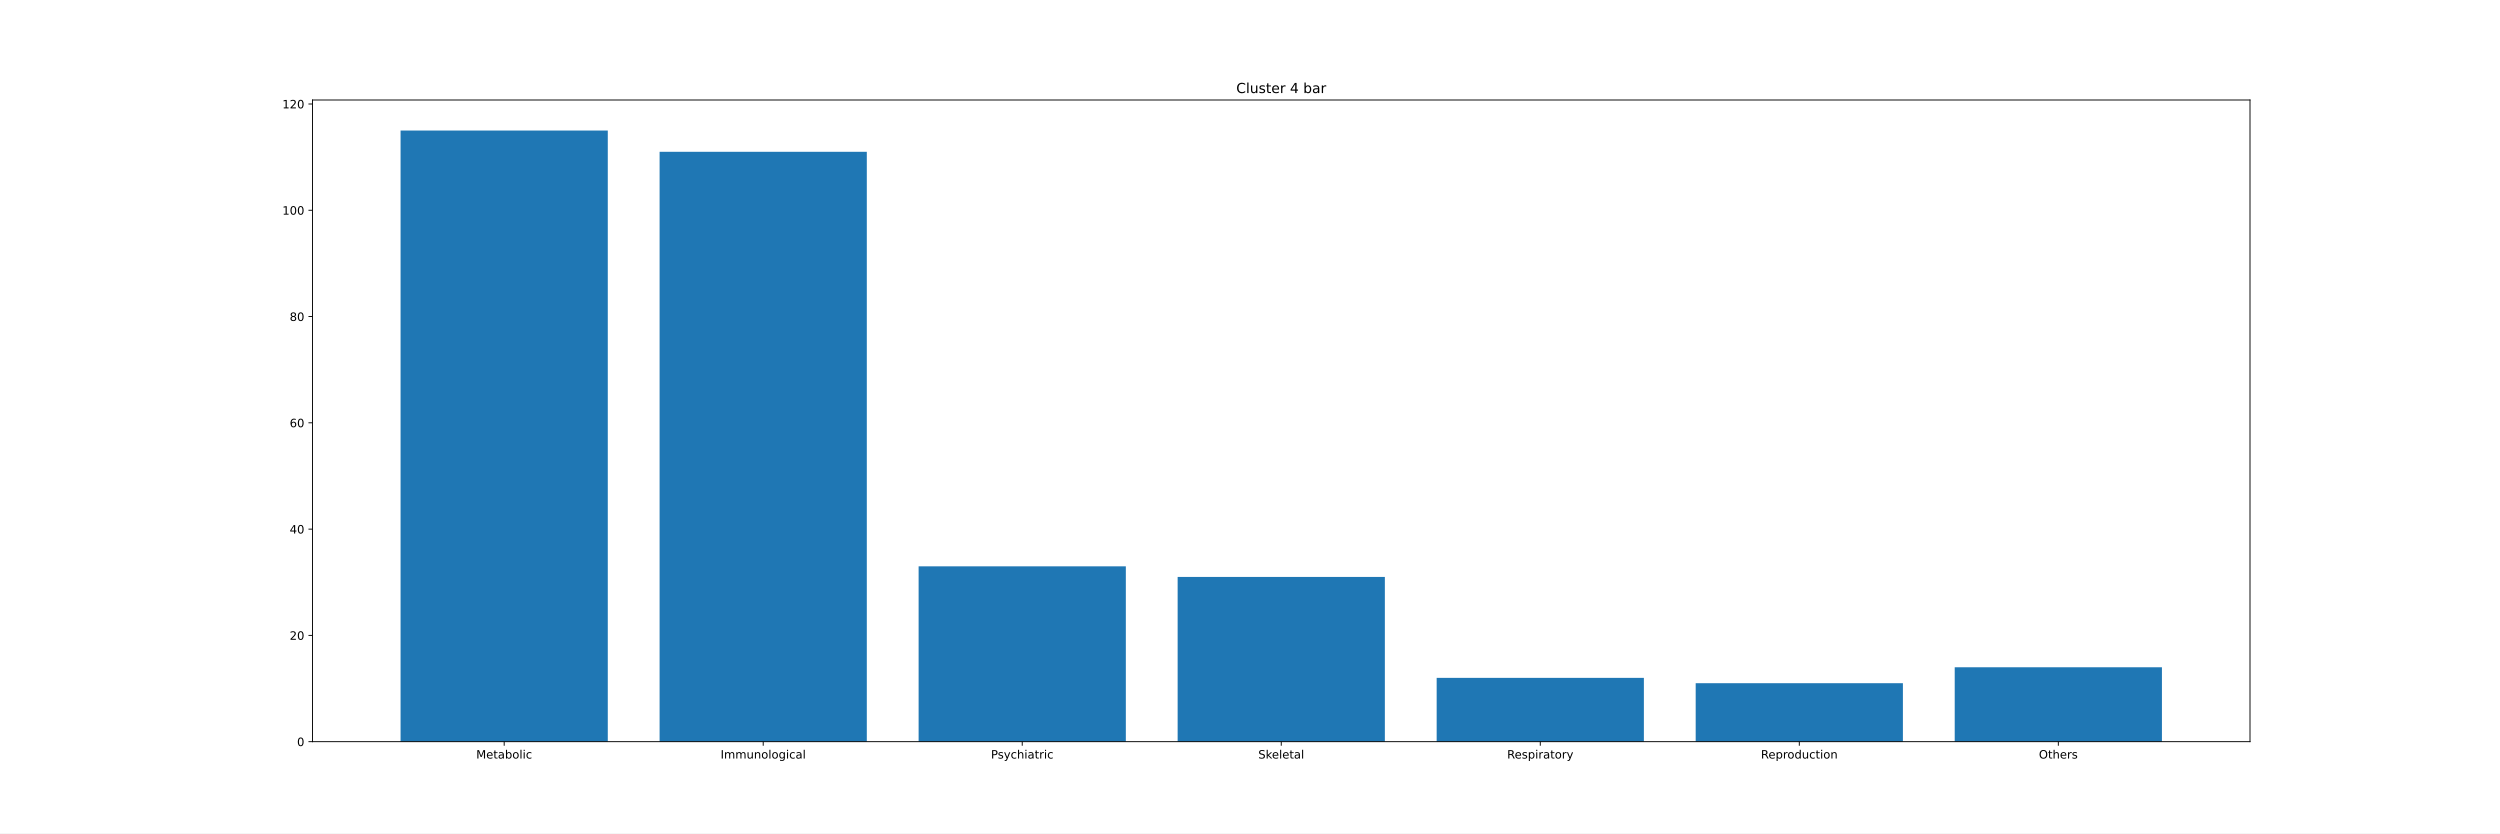
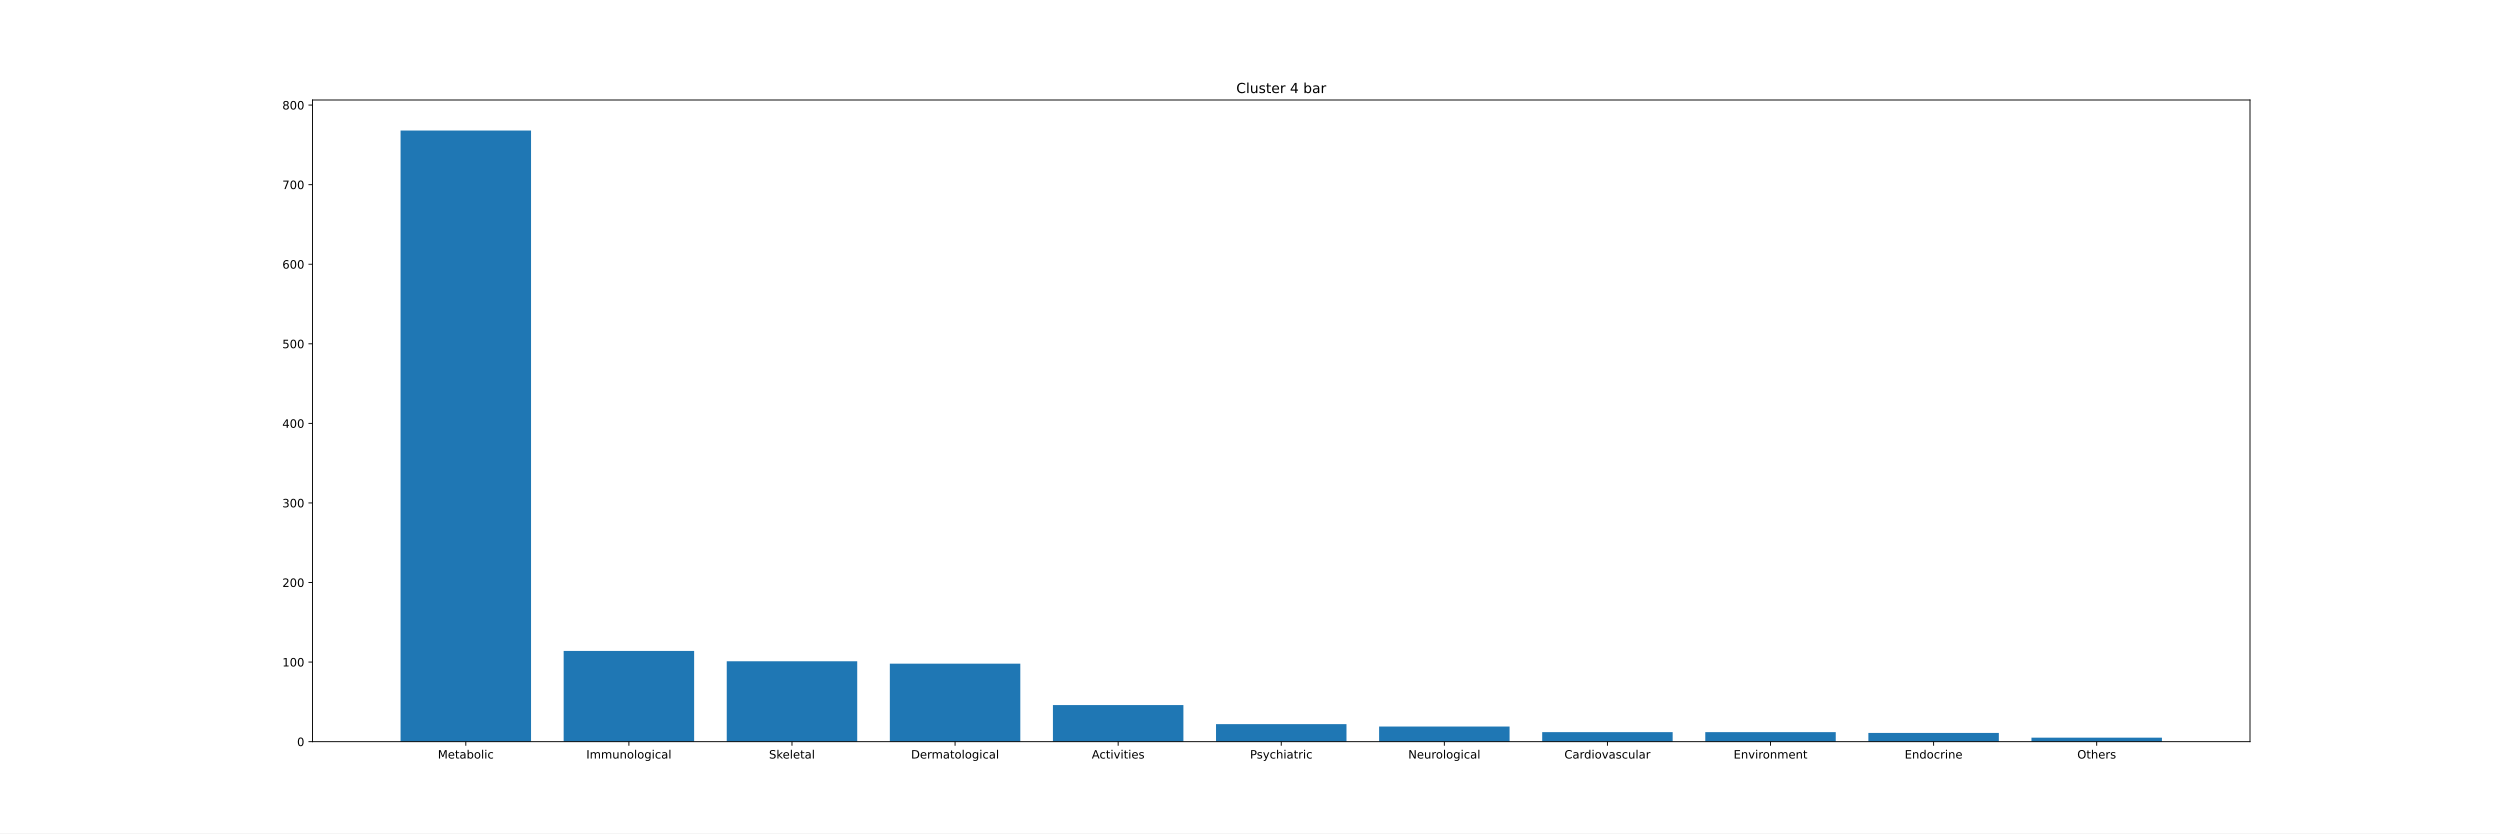
<svg xmlns="http://www.w3.org/2000/svg" xmlns:xlink="http://www.w3.org/1999/xlink" width="2160pt" height="720pt" viewBox="0 0 2160 720" version="1.1">
  <defs>
    <style type="text/css">*{stroke-linejoin: round; stroke-linecap: butt}</style>
  </defs>
  <g id="figure_1">
    <g id="patch_1">
      <path d="M 0 720 L 2160 720  L 2160 0  L 0 0  z " style="fill: #ffffff" />
    </g>
    <g id="axes_1">
      <g id="patch_2">
        <path d="M 270 640.8 L 1944 640.8  L 1944 86.4  L 270 86.4  z " style="fill: #ffffff" />
      </g>
      <g id="patch_3">
-         <path d="M 346.091 640.8 L 525.128 640.8  L 525.128 112.8  L 346.091 112.8  z " clip-path="url(#p37a70cdbb8)" style="fill: #1f77b4" />
+         <path d="M 346.091 640.8 L 458.818 640.8  L 458.818 112.8  L 346.091 112.8  z " clip-path="url(#p6d7687b79d)" style="fill: #1f77b4" />
      </g>
      <g id="patch_4">
-         <path d="M 569.888 640.8 L 748.925 640.8  L 748.925 131.165  L 569.888 131.165  z " clip-path="url(#p37a70cdbb8)" style="fill: #1f77b4" />
+         <path d="M 487 640.8 L 599.727 640.8  L 599.727 562.425  L 487 562.425  z " clip-path="url(#p6d7687b79d)" style="fill: #1f77b4" />
      </g>
      <g id="patch_5">
-         <path d="M 793.684 640.8 L 972.722 640.8  L 972.722 489.287  L 793.684 489.287  z " clip-path="url(#p37a70cdbb8)" style="fill: #1f77b4" />
+         <path d="M 627.909 640.8 L 740.636 640.8  L 740.636 571.362  L 627.909 571.362  z " clip-path="url(#p6d7687b79d)" style="fill: #1f77b4" />
      </g>
      <g id="patch_6">
-         <path d="M 1017.481 640.8 L 1196.519 640.8  L 1196.519 498.47  L 1017.481 498.47  z " clip-path="url(#p37a70cdbb8)" style="fill: #1f77b4" />
+         <path d="M 768.818 640.8 L 881.545 640.8  L 881.545 573.425  L 768.818 573.425  z " clip-path="url(#p6d7687b79d)" style="fill: #1f77b4" />
      </g>
      <g id="patch_7">
-         <path d="M 1241.278 640.8 L 1420.316 640.8  L 1420.316 585.704  L 1241.278 585.704  z " clip-path="url(#p37a70cdbb8)" style="fill: #1f77b4" />
+         <path d="M 909.727 640.8 L 1022.455 640.8  L 1022.455 609.175  L 909.727 609.175  z " clip-path="url(#p6d7687b79d)" style="fill: #1f77b4" />
      </g>
      <g id="patch_8">
-         <path d="M 1465.075 640.8 L 1644.112 640.8  L 1644.112 590.296  L 1465.075 590.296  z " clip-path="url(#p37a70cdbb8)" style="fill: #1f77b4" />
+         <path d="M 1050.636 640.8 L 1163.364 640.8  L 1163.364 625.675  L 1050.636 625.675  z " clip-path="url(#p6d7687b79d)" style="fill: #1f77b4" />
      </g>
      <g id="patch_9">
-         <path d="M 1688.872 640.8 L 1867.909 640.8  L 1867.909 576.522  L 1688.872 576.522  z " clip-path="url(#p37a70cdbb8)" style="fill: #1f77b4" />
+         <path d="M 1191.545 640.8 L 1304.273 640.8  L 1304.273 627.737  L 1191.545 627.737  z " clip-path="url(#p6d7687b79d)" style="fill: #1f77b4" />
+       </g>
+       <g id="patch_10">
+         <path d="M 1332.455 640.8 L 1445.182 640.8  L 1445.182 632.55  L 1332.455 632.55  z " clip-path="url(#p6d7687b79d)" style="fill: #1f77b4" />
+       </g>
+       <g id="patch_11">
+         <path d="M 1473.364 640.8 L 1586.091 640.8  L 1586.091 632.55  L 1473.364 632.55  z " clip-path="url(#p6d7687b79d)" style="fill: #1f77b4" />
+       </g>
+       <g id="patch_12">
+         <path d="M 1614.273 640.8 L 1727 640.8  L 1727 633.237  L 1614.273 633.237  z " clip-path="url(#p6d7687b79d)" style="fill: #1f77b4" />
+       </g>
+       <g id="patch_13">
+         <path d="M 1755.182 640.8 L 1867.909 640.8  L 1867.909 637.362  L 1755.182 637.362  z " clip-path="url(#p6d7687b79d)" style="fill: #1f77b4" />
      </g>
      <g id="matplotlib.axis_1">
        <g id="xtick_1">
          <g id="line2d_1">
            <defs>
-               <path id="m27fd0eb458" d="M 0 0 L 0 3.5  " style="stroke: #000000; stroke-width: 0.8" />
+               <path id="maf0eaba5bd" d="M 0 0 L 0 3.5  " style="stroke: #000000; stroke-width: 0.8" />
            </defs>
            <g>
-               <use xlink:href="#m27fd0eb458" x="435.61" y="640.8" style="stroke: #000000; stroke-width: 0.8" />
+               <use xlink:href="#maf0eaba5bd" x="402.455" y="640.8" style="stroke: #000000; stroke-width: 0.8" />
            </g>
          </g>
          <g id="text_1">
-             <g transform="translate(411.4338 655.3984)scale(0.1 -0.1)">
+             <g transform="translate(378.2788 655.3984)scale(0.1 -0.1)">
              <defs>
                <path id="DejaVuSans-4d" d="M 628 4666 L 1569 4666  L 2759 1491  L 3956 4666  L 4897 4666  L 4897 0  L 4281 0  L 4281 4097  L 3078 897  L 2444 897  L 1241 4097  L 1241 0  L 628 0  L 628 4666  z " transform="scale(0.015625)" />
                <path id="DejaVuSans-65" d="M 3597 1894 L 3597 1613  L 953 1613  Q 991 1019 1311 708  Q 1631 397 2203 397  Q 2534 397 2845 478  Q 3156 559 3463 722  L 3463 178  Q 3153 47 2828 -22  Q 2503 -91 2169 -91  Q 1331 -91 842 396  Q 353 884 353 1716  Q 353 2575 817 3079  Q 1281 3584 2069 3584  Q 2775 3584 3186 3129  Q 3597 2675 3597 1894  z M 3022 2063  Q 3016 2534 2758 2815  Q 2500 3097 2075 3097  Q 1594 3097 1305 2825  Q 1016 2553 972 2059  L 3022 2063  z " transform="scale(0.015625)" />
                <path id="DejaVuSans-74" d="M 1172 4494 L 1172 3500  L 2356 3500  L 2356 3053  L 1172 3053  L 1172 1153  Q 1172 725 1289 603  Q 1406 481 1766 481  L 2356 481  L 2356 0  L 1766 0  Q 1100 0 847 248  Q 594 497 594 1153  L 594 3053  L 172 3053  L 172 3500  L 594 3500  L 594 4494  L 1172 4494  z " transform="scale(0.015625)" />
                <path id="DejaVuSans-61" d="M 2194 1759 Q 1497 1759 1228 1600  Q 959 1441 959 1056  Q 959 750 1161 570  Q 1363 391 1709 391  Q 2188 391 2477 730  Q 2766 1069 2766 1631  L 2766 1759  L 2194 1759  z M 3341 1997  L 3341 0  L 2766 0  L 2766 531  Q 2569 213 2275 61  Q 1981 -91 1556 -91  Q 1019 -91 701 211  Q 384 513 384 1019  Q 384 1609 779 1909  Q 1175 2209 1959 2209  L 2766 2209  L 2766 2266  Q 2766 2663 2505 2880  Q 2244 3097 1772 3097  Q 1472 3097 1187 3025  Q 903 2953 641 2809  L 641 3341  Q 956 3463 1253 3523  Q 1550 3584 1831 3584  Q 2591 3584 2966 3190  Q 3341 2797 3341 1997  z " transform="scale(0.015625)" />
                <path id="DejaVuSans-62" d="M 3116 1747 Q 3116 2381 2855 2742  Q 2594 3103 2138 3103  Q 1681 3103 1420 2742  Q 1159 2381 1159 1747  Q 1159 1113 1420 752  Q 1681 391 2138 391  Q 2594 391 2855 752  Q 3116 1113 3116 1747  z M 1159 2969  Q 1341 3281 1617 3432  Q 1894 3584 2278 3584  Q 2916 3584 3314 3078  Q 3713 2572 3713 1747  Q 3713 922 3314 415  Q 2916 -91 2278 -91  Q 1894 -91 1617 61  Q 1341 213 1159 525  L 1159 0  L 581 0  L 581 4863  L 1159 4863  L 1159 2969  z " transform="scale(0.015625)" />
                <path id="DejaVuSans-6f" d="M 1959 3097 Q 1497 3097 1228 2736  Q 959 2375 959 1747  Q 959 1119 1226 758  Q 1494 397 1959 397  Q 2419 397 2687 759  Q 2956 1122 2956 1747  Q 2956 2369 2687 2733  Q 2419 3097 1959 3097  z M 1959 3584  Q 2709 3584 3137 3096  Q 3566 2609 3566 1747  Q 3566 888 3137 398  Q 2709 -91 1959 -91  Q 1206 -91 779 398  Q 353 888 353 1747  Q 353 2609 779 3096  Q 1206 3584 1959 3584  z " transform="scale(0.015625)" />
                <path id="DejaVuSans-6c" d="M 603 4863 L 1178 4863  L 1178 0  L 603 0  L 603 4863  z " transform="scale(0.015625)" />
                <path id="DejaVuSans-69" d="M 603 3500 L 1178 3500  L 1178 0  L 603 0  L 603 3500  z M 603 4863  L 1178 4863  L 1178 4134  L 603 4134  L 603 4863  z " transform="scale(0.015625)" />
                <path id="DejaVuSans-63" d="M 3122 3366 L 3122 2828  Q 2878 2963 2633 3030  Q 2388 3097 2138 3097  Q 1578 3097 1268 2742  Q 959 2388 959 1747  Q 959 1106 1268 751  Q 1578 397 2138 397  Q 2388 397 2633 464  Q 2878 531 3122 666  L 3122 134  Q 2881 22 2623 -34  Q 2366 -91 2075 -91  Q 1284 -91 818 406  Q 353 903 353 1747  Q 353 2603 823 3093  Q 1294 3584 2113 3584  Q 2378 3584 2631 3529  Q 2884 3475 3122 3366  z " transform="scale(0.015625)" />
              </defs>
              <use xlink:href="#DejaVuSans-4d" />
              <use xlink:href="#DejaVuSans-65" x="86.279" />
              <use xlink:href="#DejaVuSans-74" x="147.803" />
              <use xlink:href="#DejaVuSans-61" x="187.012" />
              <use xlink:href="#DejaVuSans-62" x="248.291" />
              <use xlink:href="#DejaVuSans-6f" x="311.768" />
              <use xlink:href="#DejaVuSans-6c" x="372.949" />
              <use xlink:href="#DejaVuSans-69" x="400.732" />
              <use xlink:href="#DejaVuSans-63" x="428.516" />
            </g>
          </g>
        </g>
        <g id="xtick_2">
          <g id="line2d_2">
            <g>
-               <use xlink:href="#m27fd0eb458" x="659.406" y="640.8" style="stroke: #000000; stroke-width: 0.8" />
+               <use xlink:href="#maf0eaba5bd" x="543.364" y="640.8" style="stroke: #000000; stroke-width: 0.8" />
            </g>
          </g>
          <g id="text_2">
-             <g transform="translate(622.5799 655.3984)scale(0.1 -0.1)">
+             <g transform="translate(506.5371 655.3984)scale(0.1 -0.1)">
              <defs>
                <path id="DejaVuSans-49" d="M 628 4666 L 1259 4666  L 1259 0  L 628 0  L 628 4666  z " transform="scale(0.015625)" />
                <path id="DejaVuSans-6d" d="M 3328 2828 Q 3544 3216 3844 3400  Q 4144 3584 4550 3584  Q 5097 3584 5394 3201  Q 5691 2819 5691 2113  L 5691 0  L 5113 0  L 5113 2094  Q 5113 2597 4934 2840  Q 4756 3084 4391 3084  Q 3944 3084 3684 2787  Q 3425 2491 3425 1978  L 3425 0  L 2847 0  L 2847 2094  Q 2847 2600 2669 2842  Q 2491 3084 2119 3084  Q 1678 3084 1418 2786  Q 1159 2488 1159 1978  L 1159 0  L 581 0  L 581 3500  L 1159 3500  L 1159 2956  Q 1356 3278 1631 3431  Q 1906 3584 2284 3584  Q 2666 3584 2933 3390  Q 3200 3197 3328 2828  z " transform="scale(0.015625)" />
                <path id="DejaVuSans-75" d="M 544 1381 L 544 3500  L 1119 3500  L 1119 1403  Q 1119 906 1312 657  Q 1506 409 1894 409  Q 2359 409 2629 706  Q 2900 1003 2900 1516  L 2900 3500  L 3475 3500  L 3475 0  L 2900 0  L 2900 538  Q 2691 219 2414 64  Q 2138 -91 1772 -91  Q 1169 -91 856 284  Q 544 659 544 1381  z M 1991 3584  L 1991 3584  z " transform="scale(0.015625)" />
                <path id="DejaVuSans-6e" d="M 3513 2113 L 3513 0  L 2938 0  L 2938 2094  Q 2938 2591 2744 2837  Q 2550 3084 2163 3084  Q 1697 3084 1428 2787  Q 1159 2491 1159 1978  L 1159 0  L 581 0  L 581 3500  L 1159 3500  L 1159 2956  Q 1366 3272 1645 3428  Q 1925 3584 2291 3584  Q 2894 3584 3203 3211  Q 3513 2838 3513 2113  z " transform="scale(0.015625)" />
                <path id="DejaVuSans-67" d="M 2906 1791 Q 2906 2416 2648 2759  Q 2391 3103 1925 3103  Q 1463 3103 1205 2759  Q 947 2416 947 1791  Q 947 1169 1205 825  Q 1463 481 1925 481  Q 2391 481 2648 825  Q 2906 1169 2906 1791  z M 3481 434  Q 3481 -459 3084 -895  Q 2688 -1331 1869 -1331  Q 1566 -1331 1297 -1286  Q 1028 -1241 775 -1147  L 775 -588  Q 1028 -725 1275 -790  Q 1522 -856 1778 -856  Q 2344 -856 2625 -561  Q 2906 -266 2906 331  L 2906 616  Q 2728 306 2450 153  Q 2172 0 1784 0  Q 1141 0 747 490  Q 353 981 353 1791  Q 353 2603 747 3093  Q 1141 3584 1784 3584  Q 2172 3584 2450 3431  Q 2728 3278 2906 2969  L 2906 3500  L 3481 3500  L 3481 434  z " transform="scale(0.015625)" />
              </defs>
              <use xlink:href="#DejaVuSans-49" />
              <use xlink:href="#DejaVuSans-6d" x="29.492" />
              <use xlink:href="#DejaVuSans-6d" x="126.904" />
              <use xlink:href="#DejaVuSans-75" x="224.316" />
              <use xlink:href="#DejaVuSans-6e" x="287.695" />
              <use xlink:href="#DejaVuSans-6f" x="351.074" />
              <use xlink:href="#DejaVuSans-6c" x="412.256" />
              <use xlink:href="#DejaVuSans-6f" x="440.039" />
              <use xlink:href="#DejaVuSans-67" x="501.221" />
              <use xlink:href="#DejaVuSans-69" x="564.697" />
              <use xlink:href="#DejaVuSans-63" x="592.48" />
              <use xlink:href="#DejaVuSans-61" x="647.461" />
              <use xlink:href="#DejaVuSans-6c" x="708.74" />
            </g>
          </g>
        </g>
        <g id="xtick_3">
          <g id="line2d_3">
            <g>
-               <use xlink:href="#m27fd0eb458" x="883.203" y="640.8" style="stroke: #000000; stroke-width: 0.8" />
+               <use xlink:href="#maf0eaba5bd" x="684.273" y="640.8" style="stroke: #000000; stroke-width: 0.8" />
            </g>
          </g>
          <g id="text_3">
-             <g transform="translate(856.1868 655.3984)scale(0.1 -0.1)">
+             <g transform="translate(664.429 655.3984)scale(0.1 -0.1)">
+               <defs>
+                 <path id="DejaVuSans-53" d="M 3425 4513 L 3425 3897  Q 3066 4069 2747 4153  Q 2428 4238 2131 4238  Q 1616 4238 1336 4038  Q 1056 3838 1056 3469  Q 1056 3159 1242 3001  Q 1428 2844 1947 2747  L 2328 2669  Q 3034 2534 3370 2195  Q 3706 1856 3706 1288  Q 3706 609 3251 259  Q 2797 -91 1919 -91  Q 1588 -91 1214 -16  Q 841 59 441 206  L 441 856  Q 825 641 1194 531  Q 1563 422 1919 422  Q 2459 422 2753 634  Q 3047 847 3047 1241  Q 3047 1584 2836 1778  Q 2625 1972 2144 2069  L 1759 2144  Q 1053 2284 737 2584  Q 422 2884 422 3419  Q 422 4038 858 4394  Q 1294 4750 2059 4750  Q 2388 4750 2728 4690  Q 3069 4631 3425 4513  z " transform="scale(0.015625)" />
+                 <path id="DejaVuSans-6b" d="M 581 4863 L 1159 4863  L 1159 1991  L 2875 3500  L 3609 3500  L 1753 1863  L 3688 0  L 2938 0  L 1159 1709  L 1159 0  L 581 0  L 581 4863  z " transform="scale(0.015625)" />
+               </defs>
+               <use xlink:href="#DejaVuSans-53" />
+               <use xlink:href="#DejaVuSans-6b" x="63.477" />
+               <use xlink:href="#DejaVuSans-65" x="117.762" />
+               <use xlink:href="#DejaVuSans-6c" x="179.285" />
+               <use xlink:href="#DejaVuSans-65" x="207.068" />
+               <use xlink:href="#DejaVuSans-74" x="268.592" />
+               <use xlink:href="#DejaVuSans-61" x="307.801" />
+               <use xlink:href="#DejaVuSans-6c" x="369.08" />
+             </g>
+           </g>
+         </g>
+         <g id="xtick_4">
+           <g id="line2d_4">
+             <g>
+               <use xlink:href="#maf0eaba5bd" x="825.182" y="640.8" style="stroke: #000000; stroke-width: 0.8" />
+             </g>
+           </g>
+           <g id="text_4">
+             <g transform="translate(787.1193 655.3984)scale(0.1 -0.1)">
+               <defs>
+                 <path id="DejaVuSans-44" d="M 1259 4147 L 1259 519  L 2022 519  Q 2988 519 3436 956  Q 3884 1394 3884 2338  Q 3884 3275 3436 3711  Q 2988 4147 2022 4147  L 1259 4147  z M 628 4666  L 1925 4666  Q 3281 4666 3915 4102  Q 4550 3538 4550 2338  Q 4550 1131 3912 565  Q 3275 0 1925 0  L 628 0  L 628 4666  z " transform="scale(0.015625)" />
+                 <path id="DejaVuSans-72" d="M 2631 2963 Q 2534 3019 2420 3045  Q 2306 3072 2169 3072  Q 1681 3072 1420 2755  Q 1159 2438 1159 1844  L 1159 0  L 581 0  L 581 3500  L 1159 3500  L 1159 2956  Q 1341 3275 1631 3429  Q 1922 3584 2338 3584  Q 2397 3584 2469 3576  Q 2541 3569 2628 3553  L 2631 2963  z " transform="scale(0.015625)" />
+               </defs>
+               <use xlink:href="#DejaVuSans-44" />
+               <use xlink:href="#DejaVuSans-65" x="77.002" />
+               <use xlink:href="#DejaVuSans-72" x="138.525" />
+               <use xlink:href="#DejaVuSans-6d" x="177.889" />
+               <use xlink:href="#DejaVuSans-61" x="275.301" />
+               <use xlink:href="#DejaVuSans-74" x="336.58" />
+               <use xlink:href="#DejaVuSans-6f" x="375.789" />
+               <use xlink:href="#DejaVuSans-6c" x="436.971" />
+               <use xlink:href="#DejaVuSans-6f" x="464.754" />
+               <use xlink:href="#DejaVuSans-67" x="525.936" />
+               <use xlink:href="#DejaVuSans-69" x="589.412" />
+               <use xlink:href="#DejaVuSans-63" x="617.195" />
+               <use xlink:href="#DejaVuSans-61" x="672.176" />
+               <use xlink:href="#DejaVuSans-6c" x="733.455" />
+             </g>
+           </g>
+         </g>
+         <g id="xtick_5">
+           <g id="line2d_5">
+             <g>
+               <use xlink:href="#maf0eaba5bd" x="966.091" y="640.8" style="stroke: #000000; stroke-width: 0.8" />
+             </g>
+           </g>
+           <g id="text_5">
+             <g transform="translate(943.2808 655.3984)scale(0.1 -0.1)">
+               <defs>
+                 <path id="DejaVuSans-41" d="M 2188 4044 L 1331 1722  L 3047 1722  L 2188 4044  z M 1831 4666  L 2547 4666  L 4325 0  L 3669 0  L 3244 1197  L 1141 1197  L 716 0  L 50 0  L 1831 4666  z " transform="scale(0.015625)" />
+                 <path id="DejaVuSans-76" d="M 191 3500 L 800 3500  L 1894 563  L 2988 3500  L 3597 3500  L 2284 0  L 1503 0  L 191 3500  z " transform="scale(0.015625)" />
+                 <path id="DejaVuSans-73" d="M 2834 3397 L 2834 2853  Q 2591 2978 2328 3040  Q 2066 3103 1784 3103  Q 1356 3103 1142 2972  Q 928 2841 928 2578  Q 928 2378 1081 2264  Q 1234 2150 1697 2047  L 1894 2003  Q 2506 1872 2764 1633  Q 3022 1394 3022 966  Q 3022 478 2636 193  Q 2250 -91 1575 -91  Q 1294 -91 989 -36  Q 684 19 347 128  L 347 722  Q 666 556 975 473  Q 1284 391 1588 391  Q 1994 391 2212 530  Q 2431 669 2431 922  Q 2431 1156 2273 1281  Q 2116 1406 1581 1522  L 1381 1569  Q 847 1681 609 1914  Q 372 2147 372 2553  Q 372 3047 722 3315  Q 1072 3584 1716 3584  Q 2034 3584 2315 3537  Q 2597 3491 2834 3397  z " transform="scale(0.015625)" />
+               </defs>
+               <use xlink:href="#DejaVuSans-41" />
+               <use xlink:href="#DejaVuSans-63" x="66.658" />
+               <use xlink:href="#DejaVuSans-74" x="121.639" />
+               <use xlink:href="#DejaVuSans-69" x="160.848" />
+               <use xlink:href="#DejaVuSans-76" x="188.631" />
+               <use xlink:href="#DejaVuSans-69" x="247.811" />
+               <use xlink:href="#DejaVuSans-74" x="275.594" />
+               <use xlink:href="#DejaVuSans-69" x="314.803" />
+               <use xlink:href="#DejaVuSans-65" x="342.586" />
+               <use xlink:href="#DejaVuSans-73" x="404.109" />
+             </g>
+           </g>
+         </g>
+         <g id="xtick_6">
+           <g id="line2d_6">
+             <g>
+               <use xlink:href="#maf0eaba5bd" x="1107" y="640.8" style="stroke: #000000; stroke-width: 0.8" />
+             </g>
+           </g>
+           <g id="text_6">
+             <g transform="translate(1079.984 655.3984)scale(0.1 -0.1)">
              <defs>
                <path id="DejaVuSans-50" d="M 1259 4147 L 1259 2394  L 2053 2394  Q 2494 2394 2734 2622  Q 2975 2850 2975 3272  Q 2975 3691 2734 3919  Q 2494 4147 2053 4147  L 1259 4147  z M 628 4666  L 2053 4666  Q 2838 4666 3239 4311  Q 3641 3956 3641 3272  Q 3641 2581 3239 2228  Q 2838 1875 2053 1875  L 1259 1875  L 1259 0  L 628 0  L 628 4666  z " transform="scale(0.015625)" />
-                 <path id="DejaVuSans-73" d="M 2834 3397 L 2834 2853  Q 2591 2978 2328 3040  Q 2066 3103 1784 3103  Q 1356 3103 1142 2972  Q 928 2841 928 2578  Q 928 2378 1081 2264  Q 1234 2150 1697 2047  L 1894 2003  Q 2506 1872 2764 1633  Q 3022 1394 3022 966  Q 3022 478 2636 193  Q 2250 -91 1575 -91  Q 1294 -91 989 -36  Q 684 19 347 128  L 347 722  Q 666 556 975 473  Q 1284 391 1588 391  Q 1994 391 2212 530  Q 2431 669 2431 922  Q 2431 1156 2273 1281  Q 2116 1406 1581 1522  L 1381 1569  Q 847 1681 609 1914  Q 372 2147 372 2553  Q 372 3047 722 3315  Q 1072 3584 1716 3584  Q 2034 3584 2315 3537  Q 2597 3491 2834 3397  z " transform="scale(0.015625)" />
                <path id="DejaVuSans-79" d="M 2059 -325 Q 1816 -950 1584 -1140  Q 1353 -1331 966 -1331  L 506 -1331  L 506 -850  L 844 -850  Q 1081 -850 1212 -737  Q 1344 -625 1503 -206  L 1606 56  L 191 3500  L 800 3500  L 1894 763  L 2988 3500  L 3597 3500  L 2059 -325  z " transform="scale(0.015625)" />
                <path id="DejaVuSans-68" d="M 3513 2113 L 3513 0  L 2938 0  L 2938 2094  Q 2938 2591 2744 2837  Q 2550 3084 2163 3084  Q 1697 3084 1428 2787  Q 1159 2491 1159 1978  L 1159 0  L 581 0  L 581 4863  L 1159 4863  L 1159 2956  Q 1366 3272 1645 3428  Q 1925 3584 2291 3584  Q 2894 3584 3203 3211  Q 3513 2838 3513 2113  z " transform="scale(0.015625)" />
-                 <path id="DejaVuSans-72" d="M 2631 2963 Q 2534 3019 2420 3045  Q 2306 3072 2169 3072  Q 1681 3072 1420 2755  Q 1159 2438 1159 1844  L 1159 0  L 581 0  L 581 3500  L 1159 3500  L 1159 2956  Q 1341 3275 1631 3429  Q 1922 3584 2338 3584  Q 2397 3584 2469 3576  Q 2541 3569 2628 3553  L 2631 2963  z " transform="scale(0.015625)" />
              </defs>
              <use xlink:href="#DejaVuSans-50" />
              <use xlink:href="#DejaVuSans-73" x="58.553" />
              <use xlink:href="#DejaVuSans-79" x="110.652" />
              <use xlink:href="#DejaVuSans-63" x="169.832" />
              <use xlink:href="#DejaVuSans-68" x="224.812" />
              <use xlink:href="#DejaVuSans-69" x="288.191" />
              <use xlink:href="#DejaVuSans-61" x="315.975" />
              <use xlink:href="#DejaVuSans-74" x="377.254" />
              <use xlink:href="#DejaVuSans-72" x="416.463" />
              <use xlink:href="#DejaVuSans-69" x="457.576" />
              <use xlink:href="#DejaVuSans-63" x="485.359" />
            </g>
          </g>
        </g>
-         <g id="xtick_4">
-           <g id="line2d_4">
-             <g>
-               <use xlink:href="#m27fd0eb458" x="1107" y="640.8" style="stroke: #000000; stroke-width: 0.8" />
-             </g>
-           </g>
-           <g id="text_4">
-             <g transform="translate(1087.156 655.3984)scale(0.1 -0.1)">
-               <defs>
-                 <path id="DejaVuSans-53" d="M 3425 4513 L 3425 3897  Q 3066 4069 2747 4153  Q 2428 4238 2131 4238  Q 1616 4238 1336 4038  Q 1056 3838 1056 3469  Q 1056 3159 1242 3001  Q 1428 2844 1947 2747  L 2328 2669  Q 3034 2534 3370 2195  Q 3706 1856 3706 1288  Q 3706 609 3251 259  Q 2797 -91 1919 -91  Q 1588 -91 1214 -16  Q 841 59 441 206  L 441 856  Q 825 641 1194 531  Q 1563 422 1919 422  Q 2459 422 2753 634  Q 3047 847 3047 1241  Q 3047 1584 2836 1778  Q 2625 1972 2144 2069  L 1759 2144  Q 1053 2284 737 2584  Q 422 2884 422 3419  Q 422 4038 858 4394  Q 1294 4750 2059 4750  Q 2388 4750 2728 4690  Q 3069 4631 3425 4513  z " transform="scale(0.015625)" />
-                 <path id="DejaVuSans-6b" d="M 581 4863 L 1159 4863  L 1159 1991  L 2875 3500  L 3609 3500  L 1753 1863  L 3688 0  L 2938 0  L 1159 1709  L 1159 0  L 581 0  L 581 4863  z " transform="scale(0.015625)" />
-               </defs>
-               <use xlink:href="#DejaVuSans-53" />
-               <use xlink:href="#DejaVuSans-6b" x="63.477" />
-               <use xlink:href="#DejaVuSans-65" x="117.762" />
-               <use xlink:href="#DejaVuSans-6c" x="179.285" />
-               <use xlink:href="#DejaVuSans-65" x="207.068" />
-               <use xlink:href="#DejaVuSans-74" x="268.592" />
-               <use xlink:href="#DejaVuSans-61" x="307.801" />
-               <use xlink:href="#DejaVuSans-6c" x="369.08" />
-             </g>
-           </g>
-         </g>
-         <g id="xtick_5">
-           <g id="line2d_5">
-             <g>
-               <use xlink:href="#m27fd0eb458" x="1330.797" y="640.8" style="stroke: #000000; stroke-width: 0.8" />
-             </g>
-           </g>
-           <g id="text_5">
-             <g transform="translate(1302.149 655.3984)scale(0.1 -0.1)">
-               <defs>
-                 <path id="DejaVuSans-52" d="M 2841 2188 Q 3044 2119 3236 1894  Q 3428 1669 3622 1275  L 4263 0  L 3584 0  L 2988 1197  Q 2756 1666 2539 1819  Q 2322 1972 1947 1972  L 1259 1972  L 1259 0  L 628 0  L 628 4666  L 2053 4666  Q 2853 4666 3247 4331  Q 3641 3997 3641 3322  Q 3641 2881 3436 2590  Q 3231 2300 2841 2188  z M 1259 4147  L 1259 2491  L 2053 2491  Q 2509 2491 2742 2702  Q 2975 2913 2975 3322  Q 2975 3731 2742 3939  Q 2509 4147 2053 4147  L 1259 4147  z " transform="scale(0.015625)" />
-                 <path id="DejaVuSans-70" d="M 1159 525 L 1159 -1331  L 581 -1331  L 581 3500  L 1159 3500  L 1159 2969  Q 1341 3281 1617 3432  Q 1894 3584 2278 3584  Q 2916 3584 3314 3078  Q 3713 2572 3713 1747  Q 3713 922 3314 415  Q 2916 -91 2278 -91  Q 1894 -91 1617 61  Q 1341 213 1159 525  z M 3116 1747  Q 3116 2381 2855 2742  Q 2594 3103 2138 3103  Q 1681 3103 1420 2742  Q 1159 2381 1159 1747  Q 1159 1113 1420 752  Q 1681 391 2138 391  Q 2594 391 2855 752  Q 3116 1113 3116 1747  z " transform="scale(0.015625)" />
-               </defs>
-               <use xlink:href="#DejaVuSans-52" />
-               <use xlink:href="#DejaVuSans-65" x="64.982" />
-               <use xlink:href="#DejaVuSans-73" x="126.506" />
-               <use xlink:href="#DejaVuSans-70" x="178.605" />
-               <use xlink:href="#DejaVuSans-69" x="242.082" />
-               <use xlink:href="#DejaVuSans-72" x="269.865" />
-               <use xlink:href="#DejaVuSans-61" x="310.979" />
-               <use xlink:href="#DejaVuSans-74" x="372.258" />
-               <use xlink:href="#DejaVuSans-6f" x="411.467" />
-               <use xlink:href="#DejaVuSans-72" x="472.648" />
-               <use xlink:href="#DejaVuSans-79" x="513.762" />
-             </g>
-           </g>
-         </g>
-         <g id="xtick_6">
-           <g id="line2d_6">
-             <g>
-               <use xlink:href="#m27fd0eb458" x="1554.594" y="640.8" style="stroke: #000000; stroke-width: 0.8" />
-             </g>
-           </g>
-           <g id="text_6">
-             <g transform="translate(1521.422 655.3984)scale(0.1 -0.1)">
-               <defs>
-                 <path id="DejaVuSans-64" d="M 2906 2969 L 2906 4863  L 3481 4863  L 3481 0  L 2906 0  L 2906 525  Q 2725 213 2448 61  Q 2172 -91 1784 -91  Q 1150 -91 751 415  Q 353 922 353 1747  Q 353 2572 751 3078  Q 1150 3584 1784 3584  Q 2172 3584 2448 3432  Q 2725 3281 2906 2969  z M 947 1747  Q 947 1113 1208 752  Q 1469 391 1925 391  Q 2381 391 2643 752  Q 2906 1113 2906 1747  Q 2906 2381 2643 2742  Q 2381 3103 1925 3103  Q 1469 3103 1208 2742  Q 947 2381 947 1747  z " transform="scale(0.015625)" />
-               </defs>
-               <use xlink:href="#DejaVuSans-52" />
-               <use xlink:href="#DejaVuSans-65" x="64.982" />
-               <use xlink:href="#DejaVuSans-70" x="126.506" />
-               <use xlink:href="#DejaVuSans-72" x="189.982" />
-               <use xlink:href="#DejaVuSans-6f" x="228.846" />
-               <use xlink:href="#DejaVuSans-64" x="290.027" />
-               <use xlink:href="#DejaVuSans-75" x="353.504" />
-               <use xlink:href="#DejaVuSans-63" x="416.883" />
-               <use xlink:href="#DejaVuSans-74" x="471.863" />
-               <use xlink:href="#DejaVuSans-69" x="511.072" />
-               <use xlink:href="#DejaVuSans-6f" x="538.855" />
-               <use xlink:href="#DejaVuSans-6e" x="600.037" />
-             </g>
-           </g>
-         </g>
        <g id="xtick_7">
          <g id="line2d_7">
            <g>
-               <use xlink:href="#m27fd0eb458" x="1778.39" y="640.8" style="stroke: #000000; stroke-width: 0.8" />
+               <use xlink:href="#maf0eaba5bd" x="1247.909" y="640.8" style="stroke: #000000; stroke-width: 0.8" />
            </g>
          </g>
          <g id="text_7">
-             <g transform="translate(1761.589 655.3984)scale(0.1 -0.1)">
+             <g transform="translate(1216.707 655.3984)scale(0.1 -0.1)">
+               <defs>
+                 <path id="DejaVuSans-4e" d="M 628 4666 L 1478 4666  L 3547 763  L 3547 4666  L 4159 4666  L 4159 0  L 3309 0  L 1241 3903  L 1241 0  L 628 0  L 628 4666  z " transform="scale(0.015625)" />
+               </defs>
+               <use xlink:href="#DejaVuSans-4e" />
+               <use xlink:href="#DejaVuSans-65" x="74.805" />
+               <use xlink:href="#DejaVuSans-75" x="136.328" />
+               <use xlink:href="#DejaVuSans-72" x="199.707" />
+               <use xlink:href="#DejaVuSans-6f" x="238.57" />
+               <use xlink:href="#DejaVuSans-6c" x="299.752" />
+               <use xlink:href="#DejaVuSans-6f" x="327.535" />
+               <use xlink:href="#DejaVuSans-67" x="388.717" />
+               <use xlink:href="#DejaVuSans-69" x="452.193" />
+               <use xlink:href="#DejaVuSans-63" x="479.977" />
+               <use xlink:href="#DejaVuSans-61" x="534.957" />
+               <use xlink:href="#DejaVuSans-6c" x="596.236" />
+             </g>
+           </g>
+         </g>
+         <g id="xtick_8">
+           <g id="line2d_8">
+             <g>
+               <use xlink:href="#maf0eaba5bd" x="1388.818" y="640.8" style="stroke: #000000; stroke-width: 0.8" />
+             </g>
+           </g>
+           <g id="text_8">
+             <g transform="translate(1351.617 655.3984)scale(0.1 -0.1)">
+               <defs>
+                 <path id="DejaVuSans-43" d="M 4122 4306 L 4122 3641  Q 3803 3938 3442 4084  Q 3081 4231 2675 4231  Q 1875 4231 1450 3742  Q 1025 3253 1025 2328  Q 1025 1406 1450 917  Q 1875 428 2675 428  Q 3081 428 3442 575  Q 3803 722 4122 1019  L 4122 359  Q 3791 134 3420 21  Q 3050 -91 2638 -91  Q 1578 -91 968 557  Q 359 1206 359 2328  Q 359 3453 968 4101  Q 1578 4750 2638 4750  Q 3056 4750 3426 4639  Q 3797 4528 4122 4306  z " transform="scale(0.015625)" />
+                 <path id="DejaVuSans-64" d="M 2906 2969 L 2906 4863  L 3481 4863  L 3481 0  L 2906 0  L 2906 525  Q 2725 213 2448 61  Q 2172 -91 1784 -91  Q 1150 -91 751 415  Q 353 922 353 1747  Q 353 2572 751 3078  Q 1150 3584 1784 3584  Q 2172 3584 2448 3432  Q 2725 3281 2906 2969  z M 947 1747  Q 947 1113 1208 752  Q 1469 391 1925 391  Q 2381 391 2643 752  Q 2906 1113 2906 1747  Q 2906 2381 2643 2742  Q 2381 3103 1925 3103  Q 1469 3103 1208 2742  Q 947 2381 947 1747  z " transform="scale(0.015625)" />
+               </defs>
+               <use xlink:href="#DejaVuSans-43" />
+               <use xlink:href="#DejaVuSans-61" x="69.824" />
+               <use xlink:href="#DejaVuSans-72" x="131.104" />
+               <use xlink:href="#DejaVuSans-64" x="170.467" />
+               <use xlink:href="#DejaVuSans-69" x="233.943" />
+               <use xlink:href="#DejaVuSans-6f" x="261.727" />
+               <use xlink:href="#DejaVuSans-76" x="322.908" />
+               <use xlink:href="#DejaVuSans-61" x="382.088" />
+               <use xlink:href="#DejaVuSans-73" x="443.367" />
+               <use xlink:href="#DejaVuSans-63" x="495.467" />
+               <use xlink:href="#DejaVuSans-75" x="550.447" />
+               <use xlink:href="#DejaVuSans-6c" x="613.826" />
+               <use xlink:href="#DejaVuSans-61" x="641.609" />
+               <use xlink:href="#DejaVuSans-72" x="702.889" />
+             </g>
+           </g>
+         </g>
+         <g id="xtick_9">
+           <g id="line2d_9">
+             <g>
+               <use xlink:href="#maf0eaba5bd" x="1529.727" y="640.8" style="stroke: #000000; stroke-width: 0.8" />
+             </g>
+           </g>
+           <g id="text_9">
+             <g transform="translate(1497.804 655.3984)scale(0.1 -0.1)">
+               <defs>
+                 <path id="DejaVuSans-45" d="M 628 4666 L 3578 4666  L 3578 4134  L 1259 4134  L 1259 2753  L 3481 2753  L 3481 2222  L 1259 2222  L 1259 531  L 3634 531  L 3634 0  L 628 0  L 628 4666  z " transform="scale(0.015625)" />
+               </defs>
+               <use xlink:href="#DejaVuSans-45" />
+               <use xlink:href="#DejaVuSans-6e" x="63.184" />
+               <use xlink:href="#DejaVuSans-76" x="126.562" />
+               <use xlink:href="#DejaVuSans-69" x="185.742" />
+               <use xlink:href="#DejaVuSans-72" x="213.525" />
+               <use xlink:href="#DejaVuSans-6f" x="252.389" />
+               <use xlink:href="#DejaVuSans-6e" x="313.57" />
+               <use xlink:href="#DejaVuSans-6d" x="376.949" />
+               <use xlink:href="#DejaVuSans-65" x="474.361" />
+               <use xlink:href="#DejaVuSans-6e" x="535.885" />
+               <use xlink:href="#DejaVuSans-74" x="599.264" />
+             </g>
+           </g>
+         </g>
+         <g id="xtick_10">
+           <g id="line2d_10">
+             <g>
+               <use xlink:href="#maf0eaba5bd" x="1670.636" y="640.8" style="stroke: #000000; stroke-width: 0.8" />
+             </g>
+           </g>
+           <g id="text_10">
+             <g transform="translate(1645.636 655.3984)scale(0.1 -0.1)">
+               <use xlink:href="#DejaVuSans-45" />
+               <use xlink:href="#DejaVuSans-6e" x="63.184" />
+               <use xlink:href="#DejaVuSans-64" x="126.562" />
+               <use xlink:href="#DejaVuSans-6f" x="190.039" />
+               <use xlink:href="#DejaVuSans-63" x="251.221" />
+               <use xlink:href="#DejaVuSans-72" x="306.201" />
+               <use xlink:href="#DejaVuSans-69" x="347.314" />
+               <use xlink:href="#DejaVuSans-6e" x="375.098" />
+               <use xlink:href="#DejaVuSans-65" x="438.477" />
+             </g>
+           </g>
+         </g>
+         <g id="xtick_11">
+           <g id="line2d_11">
+             <g>
+               <use xlink:href="#maf0eaba5bd" x="1811.545" y="640.8" style="stroke: #000000; stroke-width: 0.8" />
+             </g>
+           </g>
+           <g id="text_11">
+             <g transform="translate(1794.744 655.3984)scale(0.1 -0.1)">
              <defs>
                <path id="DejaVuSans-4f" d="M 2522 4238 Q 1834 4238 1429 3725  Q 1025 3213 1025 2328  Q 1025 1447 1429 934  Q 1834 422 2522 422  Q 3209 422 3611 934  Q 4013 1447 4013 2328  Q 4013 3213 3611 3725  Q 3209 4238 2522 4238  z M 2522 4750  Q 3503 4750 4090 4092  Q 4678 3434 4678 2328  Q 4678 1225 4090 567  Q 3503 -91 2522 -91  Q 1538 -91 948 565  Q 359 1222 359 2328  Q 359 3434 948 4092  Q 1538 4750 2522 4750  z " transform="scale(0.015625)" />
              </defs>
              <use xlink:href="#DejaVuSans-4f" />
              <use xlink:href="#DejaVuSans-74" x="78.711" />
              <use xlink:href="#DejaVuSans-68" x="117.92" />
              <use xlink:href="#DejaVuSans-65" x="181.299" />
              <use xlink:href="#DejaVuSans-72" x="242.822" />
              <use xlink:href="#DejaVuSans-73" x="283.936" />
            </g>
          </g>
        </g>
      </g>
      <g id="matplotlib.axis_2">
        <g id="ytick_1">
-           <g id="line2d_8">
+           <g id="line2d_12">
            <defs>
-               <path id="mc7f6e57d7d" d="M 0 0 L -3.5 0  " style="stroke: #000000; stroke-width: 0.8" />
+               <path id="md59cac909e" d="M 0 0 L -3.5 0  " style="stroke: #000000; stroke-width: 0.8" />
            </defs>
            <g>
-               <use xlink:href="#mc7f6e57d7d" x="270" y="640.8" style="stroke: #000000; stroke-width: 0.8" />
-             </g>
-           </g>
-           <g id="text_8">
+               <use xlink:href="#md59cac909e" x="270" y="640.8" style="stroke: #000000; stroke-width: 0.8" />
+             </g>
+           </g>
+           <g id="text_12">
            <g transform="translate(256.6375 644.5992)scale(0.1 -0.1)">
              <defs>
                <path id="DejaVuSans-30" d="M 2034 4250 Q 1547 4250 1301 3770  Q 1056 3291 1056 2328  Q 1056 1369 1301 889  Q 1547 409 2034 409  Q 2525 409 2770 889  Q 3016 1369 3016 2328  Q 3016 3291 2770 3770  Q 2525 4250 2034 4250  z M 2034 4750  Q 2819 4750 3233 4129  Q 3647 3509 3647 2328  Q 3647 1150 3233 529  Q 2819 -91 2034 -91  Q 1250 -91 836 529  Q 422 1150 422 2328  Q 422 3509 836 4129  Q 1250 4750 2034 4750  z " transform="scale(0.015625)" />
              </defs>
              <use xlink:href="#DejaVuSans-30" />
            </g>
          </g>
        </g>
        <g id="ytick_2">
-           <g id="line2d_9">
-             <g>
-               <use xlink:href="#mc7f6e57d7d" x="270" y="548.974" style="stroke: #000000; stroke-width: 0.8" />
-             </g>
-           </g>
-           <g id="text_9">
-             <g transform="translate(250.275 552.7731)scale(0.1 -0.1)">
+           <g id="line2d_13">
+             <g>
+               <use xlink:href="#md59cac909e" x="270" y="572.05" style="stroke: #000000; stroke-width: 0.8" />
+             </g>
+           </g>
+           <g id="text_13">
+             <g transform="translate(243.9125 575.8492)scale(0.1 -0.1)">
+               <defs>
+                 <path id="DejaVuSans-31" d="M 794 531 L 1825 531  L 1825 4091  L 703 3866  L 703 4441  L 1819 4666  L 2450 4666  L 2450 531  L 3481 531  L 3481 0  L 794 0  L 794 531  z " transform="scale(0.015625)" />
+               </defs>
+               <use xlink:href="#DejaVuSans-31" />
+               <use xlink:href="#DejaVuSans-30" x="63.623" />
+               <use xlink:href="#DejaVuSans-30" x="127.246" />
+             </g>
+           </g>
+         </g>
+         <g id="ytick_3">
+           <g id="line2d_14">
+             <g>
+               <use xlink:href="#md59cac909e" x="270" y="503.3" style="stroke: #000000; stroke-width: 0.8" />
+             </g>
+           </g>
+           <g id="text_14">
+             <g transform="translate(243.9125 507.0992)scale(0.1 -0.1)">
              <defs>
                <path id="DejaVuSans-32" d="M 1228 531 L 3431 531  L 3431 0  L 469 0  L 469 531  Q 828 903 1448 1529  Q 2069 2156 2228 2338  Q 2531 2678 2651 2914  Q 2772 3150 2772 3378  Q 2772 3750 2511 3984  Q 2250 4219 1831 4219  Q 1534 4219 1204 4116  Q 875 4013 500 3803  L 500 4441  Q 881 4594 1212 4672  Q 1544 4750 1819 4750  Q 2544 4750 2975 4387  Q 3406 4025 3406 3419  Q 3406 3131 3298 2873  Q 3191 2616 2906 2266  Q 2828 2175 2409 1742  Q 1991 1309 1228 531  z " transform="scale(0.015625)" />
              </defs>
              <use xlink:href="#DejaVuSans-32" />
              <use xlink:href="#DejaVuSans-30" x="63.623" />
-             </g>
-           </g>
-         </g>
-         <g id="ytick_3">
-           <g id="line2d_10">
-             <g>
-               <use xlink:href="#mc7f6e57d7d" x="270" y="457.148" style="stroke: #000000; stroke-width: 0.8" />
-             </g>
-           </g>
-           <g id="text_10">
-             <g transform="translate(250.275 460.947)scale(0.1 -0.1)">
+               <use xlink:href="#DejaVuSans-30" x="127.246" />
+             </g>
+           </g>
+         </g>
+         <g id="ytick_4">
+           <g id="line2d_15">
+             <g>
+               <use xlink:href="#md59cac909e" x="270" y="434.55" style="stroke: #000000; stroke-width: 0.8" />
+             </g>
+           </g>
+           <g id="text_15">
+             <g transform="translate(243.9125 438.3492)scale(0.1 -0.1)">
+               <defs>
+                 <path id="DejaVuSans-33" d="M 2597 2516 Q 3050 2419 3304 2112  Q 3559 1806 3559 1356  Q 3559 666 3084 287  Q 2609 -91 1734 -91  Q 1441 -91 1130 -33  Q 819 25 488 141  L 488 750  Q 750 597 1062 519  Q 1375 441 1716 441  Q 2309 441 2620 675  Q 2931 909 2931 1356  Q 2931 1769 2642 2001  Q 2353 2234 1838 2234  L 1294 2234  L 1294 2753  L 1863 2753  Q 2328 2753 2575 2939  Q 2822 3125 2822 3475  Q 2822 3834 2567 4026  Q 2313 4219 1838 4219  Q 1578 4219 1281 4162  Q 984 4106 628 3988  L 628 4550  Q 988 4650 1302 4700  Q 1616 4750 1894 4750  Q 2613 4750 3031 4423  Q 3450 4097 3450 3541  Q 3450 3153 3228 2886  Q 3006 2619 2597 2516  z " transform="scale(0.015625)" />
+               </defs>
+               <use xlink:href="#DejaVuSans-33" />
+               <use xlink:href="#DejaVuSans-30" x="63.623" />
+               <use xlink:href="#DejaVuSans-30" x="127.246" />
+             </g>
+           </g>
+         </g>
+         <g id="ytick_5">
+           <g id="line2d_16">
+             <g>
+               <use xlink:href="#md59cac909e" x="270" y="365.8" style="stroke: #000000; stroke-width: 0.8" />
+             </g>
+           </g>
+           <g id="text_16">
+             <g transform="translate(243.9125 369.5992)scale(0.1 -0.1)">
              <defs>
                <path id="DejaVuSans-34" d="M 2419 4116 L 825 1625  L 2419 1625  L 2419 4116  z M 2253 4666  L 3047 4666  L 3047 1625  L 3713 1625  L 3713 1100  L 3047 1100  L 3047 0  L 2419 0  L 2419 1100  L 313 1100  L 313 1709  L 2253 4666  z " transform="scale(0.015625)" />
              </defs>
              <use xlink:href="#DejaVuSans-34" />
              <use xlink:href="#DejaVuSans-30" x="63.623" />
-             </g>
-           </g>
-         </g>
-         <g id="ytick_4">
-           <g id="line2d_11">
-             <g>
-               <use xlink:href="#mc7f6e57d7d" x="270" y="365.322" style="stroke: #000000; stroke-width: 0.8" />
-             </g>
-           </g>
-           <g id="text_11">
-             <g transform="translate(250.275 369.121)scale(0.1 -0.1)">
+               <use xlink:href="#DejaVuSans-30" x="127.246" />
+             </g>
+           </g>
+         </g>
+         <g id="ytick_6">
+           <g id="line2d_17">
+             <g>
+               <use xlink:href="#md59cac909e" x="270" y="297.05" style="stroke: #000000; stroke-width: 0.8" />
+             </g>
+           </g>
+           <g id="text_17">
+             <g transform="translate(243.9125 300.8492)scale(0.1 -0.1)">
+               <defs>
+                 <path id="DejaVuSans-35" d="M 691 4666 L 3169 4666  L 3169 4134  L 1269 4134  L 1269 2991  Q 1406 3038 1543 3061  Q 1681 3084 1819 3084  Q 2600 3084 3056 2656  Q 3513 2228 3513 1497  Q 3513 744 3044 326  Q 2575 -91 1722 -91  Q 1428 -91 1123 -41  Q 819 9 494 109  L 494 744  Q 775 591 1075 516  Q 1375 441 1709 441  Q 2250 441 2565 725  Q 2881 1009 2881 1497  Q 2881 1984 2565 2268  Q 2250 2553 1709 2553  Q 1456 2553 1204 2497  Q 953 2441 691 2322  L 691 4666  z " transform="scale(0.015625)" />
+               </defs>
+               <use xlink:href="#DejaVuSans-35" />
+               <use xlink:href="#DejaVuSans-30" x="63.623" />
+               <use xlink:href="#DejaVuSans-30" x="127.246" />
+             </g>
+           </g>
+         </g>
+         <g id="ytick_7">
+           <g id="line2d_18">
+             <g>
+               <use xlink:href="#md59cac909e" x="270" y="228.3" style="stroke: #000000; stroke-width: 0.8" />
+             </g>
+           </g>
+           <g id="text_18">
+             <g transform="translate(243.9125 232.0992)scale(0.1 -0.1)">
              <defs>
                <path id="DejaVuSans-36" d="M 2113 2584 Q 1688 2584 1439 2293  Q 1191 2003 1191 1497  Q 1191 994 1439 701  Q 1688 409 2113 409  Q 2538 409 2786 701  Q 3034 994 3034 1497  Q 3034 2003 2786 2293  Q 2538 2584 2113 2584  z M 3366 4563  L 3366 3988  Q 3128 4100 2886 4159  Q 2644 4219 2406 4219  Q 1781 4219 1451 3797  Q 1122 3375 1075 2522  Q 1259 2794 1537 2939  Q 1816 3084 2150 3084  Q 2853 3084 3261 2657  Q 3669 2231 3669 1497  Q 3669 778 3244 343  Q 2819 -91 2113 -91  Q 1303 -91 875 529  Q 447 1150 447 2328  Q 447 3434 972 4092  Q 1497 4750 2381 4750  Q 2619 4750 2861 4703  Q 3103 4656 3366 4563  z " transform="scale(0.015625)" />
              </defs>
              <use xlink:href="#DejaVuSans-36" />
              <use xlink:href="#DejaVuSans-30" x="63.623" />
-             </g>
-           </g>
-         </g>
-         <g id="ytick_5">
-           <g id="line2d_12">
-             <g>
-               <use xlink:href="#mc7f6e57d7d" x="270" y="273.496" style="stroke: #000000; stroke-width: 0.8" />
-             </g>
-           </g>
-           <g id="text_12">
-             <g transform="translate(250.275 277.2949)scale(0.1 -0.1)">
+               <use xlink:href="#DejaVuSans-30" x="127.246" />
+             </g>
+           </g>
+         </g>
+         <g id="ytick_8">
+           <g id="line2d_19">
+             <g>
+               <use xlink:href="#md59cac909e" x="270" y="159.55" style="stroke: #000000; stroke-width: 0.8" />
+             </g>
+           </g>
+           <g id="text_19">
+             <g transform="translate(243.9125 163.3492)scale(0.1 -0.1)">
+               <defs>
+                 <path id="DejaVuSans-37" d="M 525 4666 L 3525 4666  L 3525 4397  L 1831 0  L 1172 0  L 2766 4134  L 525 4134  L 525 4666  z " transform="scale(0.015625)" />
+               </defs>
+               <use xlink:href="#DejaVuSans-37" />
+               <use xlink:href="#DejaVuSans-30" x="63.623" />
+               <use xlink:href="#DejaVuSans-30" x="127.246" />
+             </g>
+           </g>
+         </g>
+         <g id="ytick_9">
+           <g id="line2d_20">
+             <g>
+               <use xlink:href="#md59cac909e" x="270" y="90.8" style="stroke: #000000; stroke-width: 0.8" />
+             </g>
+           </g>
+           <g id="text_20">
+             <g transform="translate(243.9125 94.59922)scale(0.1 -0.1)">
              <defs>
                <path id="DejaVuSans-38" d="M 2034 2216 Q 1584 2216 1326 1975  Q 1069 1734 1069 1313  Q 1069 891 1326 650  Q 1584 409 2034 409  Q 2484 409 2743 651  Q 3003 894 3003 1313  Q 3003 1734 2745 1975  Q 2488 2216 2034 2216  z M 1403 2484  Q 997 2584 770 2862  Q 544 3141 544 3541  Q 544 4100 942 4425  Q 1341 4750 2034 4750  Q 2731 4750 3128 4425  Q 3525 4100 3525 3541  Q 3525 3141 3298 2862  Q 3072 2584 2669 2484  Q 3125 2378 3379 2068  Q 3634 1759 3634 1313  Q 3634 634 3220 271  Q 2806 -91 2034 -91  Q 1263 -91 848 271  Q 434 634 434 1313  Q 434 1759 690 2068  Q 947 2378 1403 2484  z M 1172 3481  Q 1172 3119 1398 2916  Q 1625 2713 2034 2713  Q 2441 2713 2670 2916  Q 2900 3119 2900 3481  Q 2900 3844 2670 4047  Q 2441 4250 2034 4250  Q 1625 4250 1398 4047  Q 1172 3844 1172 3481  z " transform="scale(0.015625)" />
              </defs>
              <use xlink:href="#DejaVuSans-38" />
              <use xlink:href="#DejaVuSans-30" x="63.623" />
-             </g>
-           </g>
-         </g>
-         <g id="ytick_6">
-           <g id="line2d_13">
-             <g>
-               <use xlink:href="#mc7f6e57d7d" x="270" y="181.67" style="stroke: #000000; stroke-width: 0.8" />
-             </g>
-           </g>
-           <g id="text_13">
-             <g transform="translate(243.9125 185.4688)scale(0.1 -0.1)">
-               <defs>
-                 <path id="DejaVuSans-31" d="M 794 531 L 1825 531  L 1825 4091  L 703 3866  L 703 4441  L 1819 4666  L 2450 4666  L 2450 531  L 3481 531  L 3481 0  L 794 0  L 794 531  z " transform="scale(0.015625)" />
-               </defs>
-               <use xlink:href="#DejaVuSans-31" />
-               <use xlink:href="#DejaVuSans-30" x="63.623" />
-               <use xlink:href="#DejaVuSans-30" x="127.246" />
-             </g>
-           </g>
-         </g>
-         <g id="ytick_7">
-           <g id="line2d_14">
-             <g>
-               <use xlink:href="#mc7f6e57d7d" x="270" y="89.843" style="stroke: #000000; stroke-width: 0.8" />
-             </g>
-           </g>
-           <g id="text_14">
-             <g transform="translate(243.9125 93.6427)scale(0.1 -0.1)">
-               <use xlink:href="#DejaVuSans-31" />
-               <use xlink:href="#DejaVuSans-32" x="63.623" />
-               <use xlink:href="#DejaVuSans-30" x="127.246" />
-             </g>
-           </g>
-         </g>
-       </g>
-       <g id="patch_10">
+               <use xlink:href="#DejaVuSans-30" x="127.246" />
+             </g>
+           </g>
+         </g>
+       </g>
+       <g id="patch_14">
        <path d="M 270 640.8 L 270 86.4  " style="fill: none; stroke: #000000; stroke-width: 0.8; stroke-linejoin: miter; stroke-linecap: square" />
      </g>
-       <g id="patch_11">
+       <g id="patch_15">
        <path d="M 1944 640.8 L 1944 86.4  " style="fill: none; stroke: #000000; stroke-width: 0.8; stroke-linejoin: miter; stroke-linecap: square" />
      </g>
-       <g id="patch_12">
+       <g id="patch_16">
        <path d="M 270 640.8 L 1944 640.8  " style="fill: none; stroke: #000000; stroke-width: 0.8; stroke-linejoin: miter; stroke-linecap: square" />
      </g>
-       <g id="patch_13">
+       <g id="patch_17">
        <path d="M 270 86.4 L 1944 86.4  " style="fill: none; stroke: #000000; stroke-width: 0.8; stroke-linejoin: miter; stroke-linecap: square" />
      </g>
-       <g id="text_15">
+       <g id="text_21">
        <g transform="translate(1068.121 80.4)scale(0.12 -0.12)">
          <defs>
-             <path id="DejaVuSans-43" d="M 4122 4306 L 4122 3641  Q 3803 3938 3442 4084  Q 3081 4231 2675 4231  Q 1875 4231 1450 3742  Q 1025 3253 1025 2328  Q 1025 1406 1450 917  Q 1875 428 2675 428  Q 3081 428 3442 575  Q 3803 722 4122 1019  L 4122 359  Q 3791 134 3420 21  Q 3050 -91 2638 -91  Q 1578 -91 968 557  Q 359 1206 359 2328  Q 359 3453 968 4101  Q 1578 4750 2638 4750  Q 3056 4750 3426 4639  Q 3797 4528 4122 4306  z " transform="scale(0.015625)" />
            <path id="DejaVuSans-20" transform="scale(0.015625)" />
          </defs>
          <use xlink:href="#DejaVuSans-43" />
          <use xlink:href="#DejaVuSans-6c" x="69.824" />
          <use xlink:href="#DejaVuSans-75" x="97.607" />
          <use xlink:href="#DejaVuSans-73" x="160.986" />
          <use xlink:href="#DejaVuSans-74" x="213.086" />
          <use xlink:href="#DejaVuSans-65" x="252.295" />
          <use xlink:href="#DejaVuSans-72" x="313.818" />
          <use xlink:href="#DejaVuSans-20" x="354.932" />
          <use xlink:href="#DejaVuSans-34" x="386.719" />
          <use xlink:href="#DejaVuSans-20" x="450.342" />
          <use xlink:href="#DejaVuSans-62" x="482.129" />
          <use xlink:href="#DejaVuSans-61" x="545.605" />
          <use xlink:href="#DejaVuSans-72" x="606.885" />
        </g>
      </g>
    </g>
  </g>
  <defs>
-     <clipPath id="p37a70cdbb8">
+     <clipPath id="p6d7687b79d">
      <rect x="270" y="86.4" width="1674" height="554.4" />
    </clipPath>
  </defs>
</svg>
